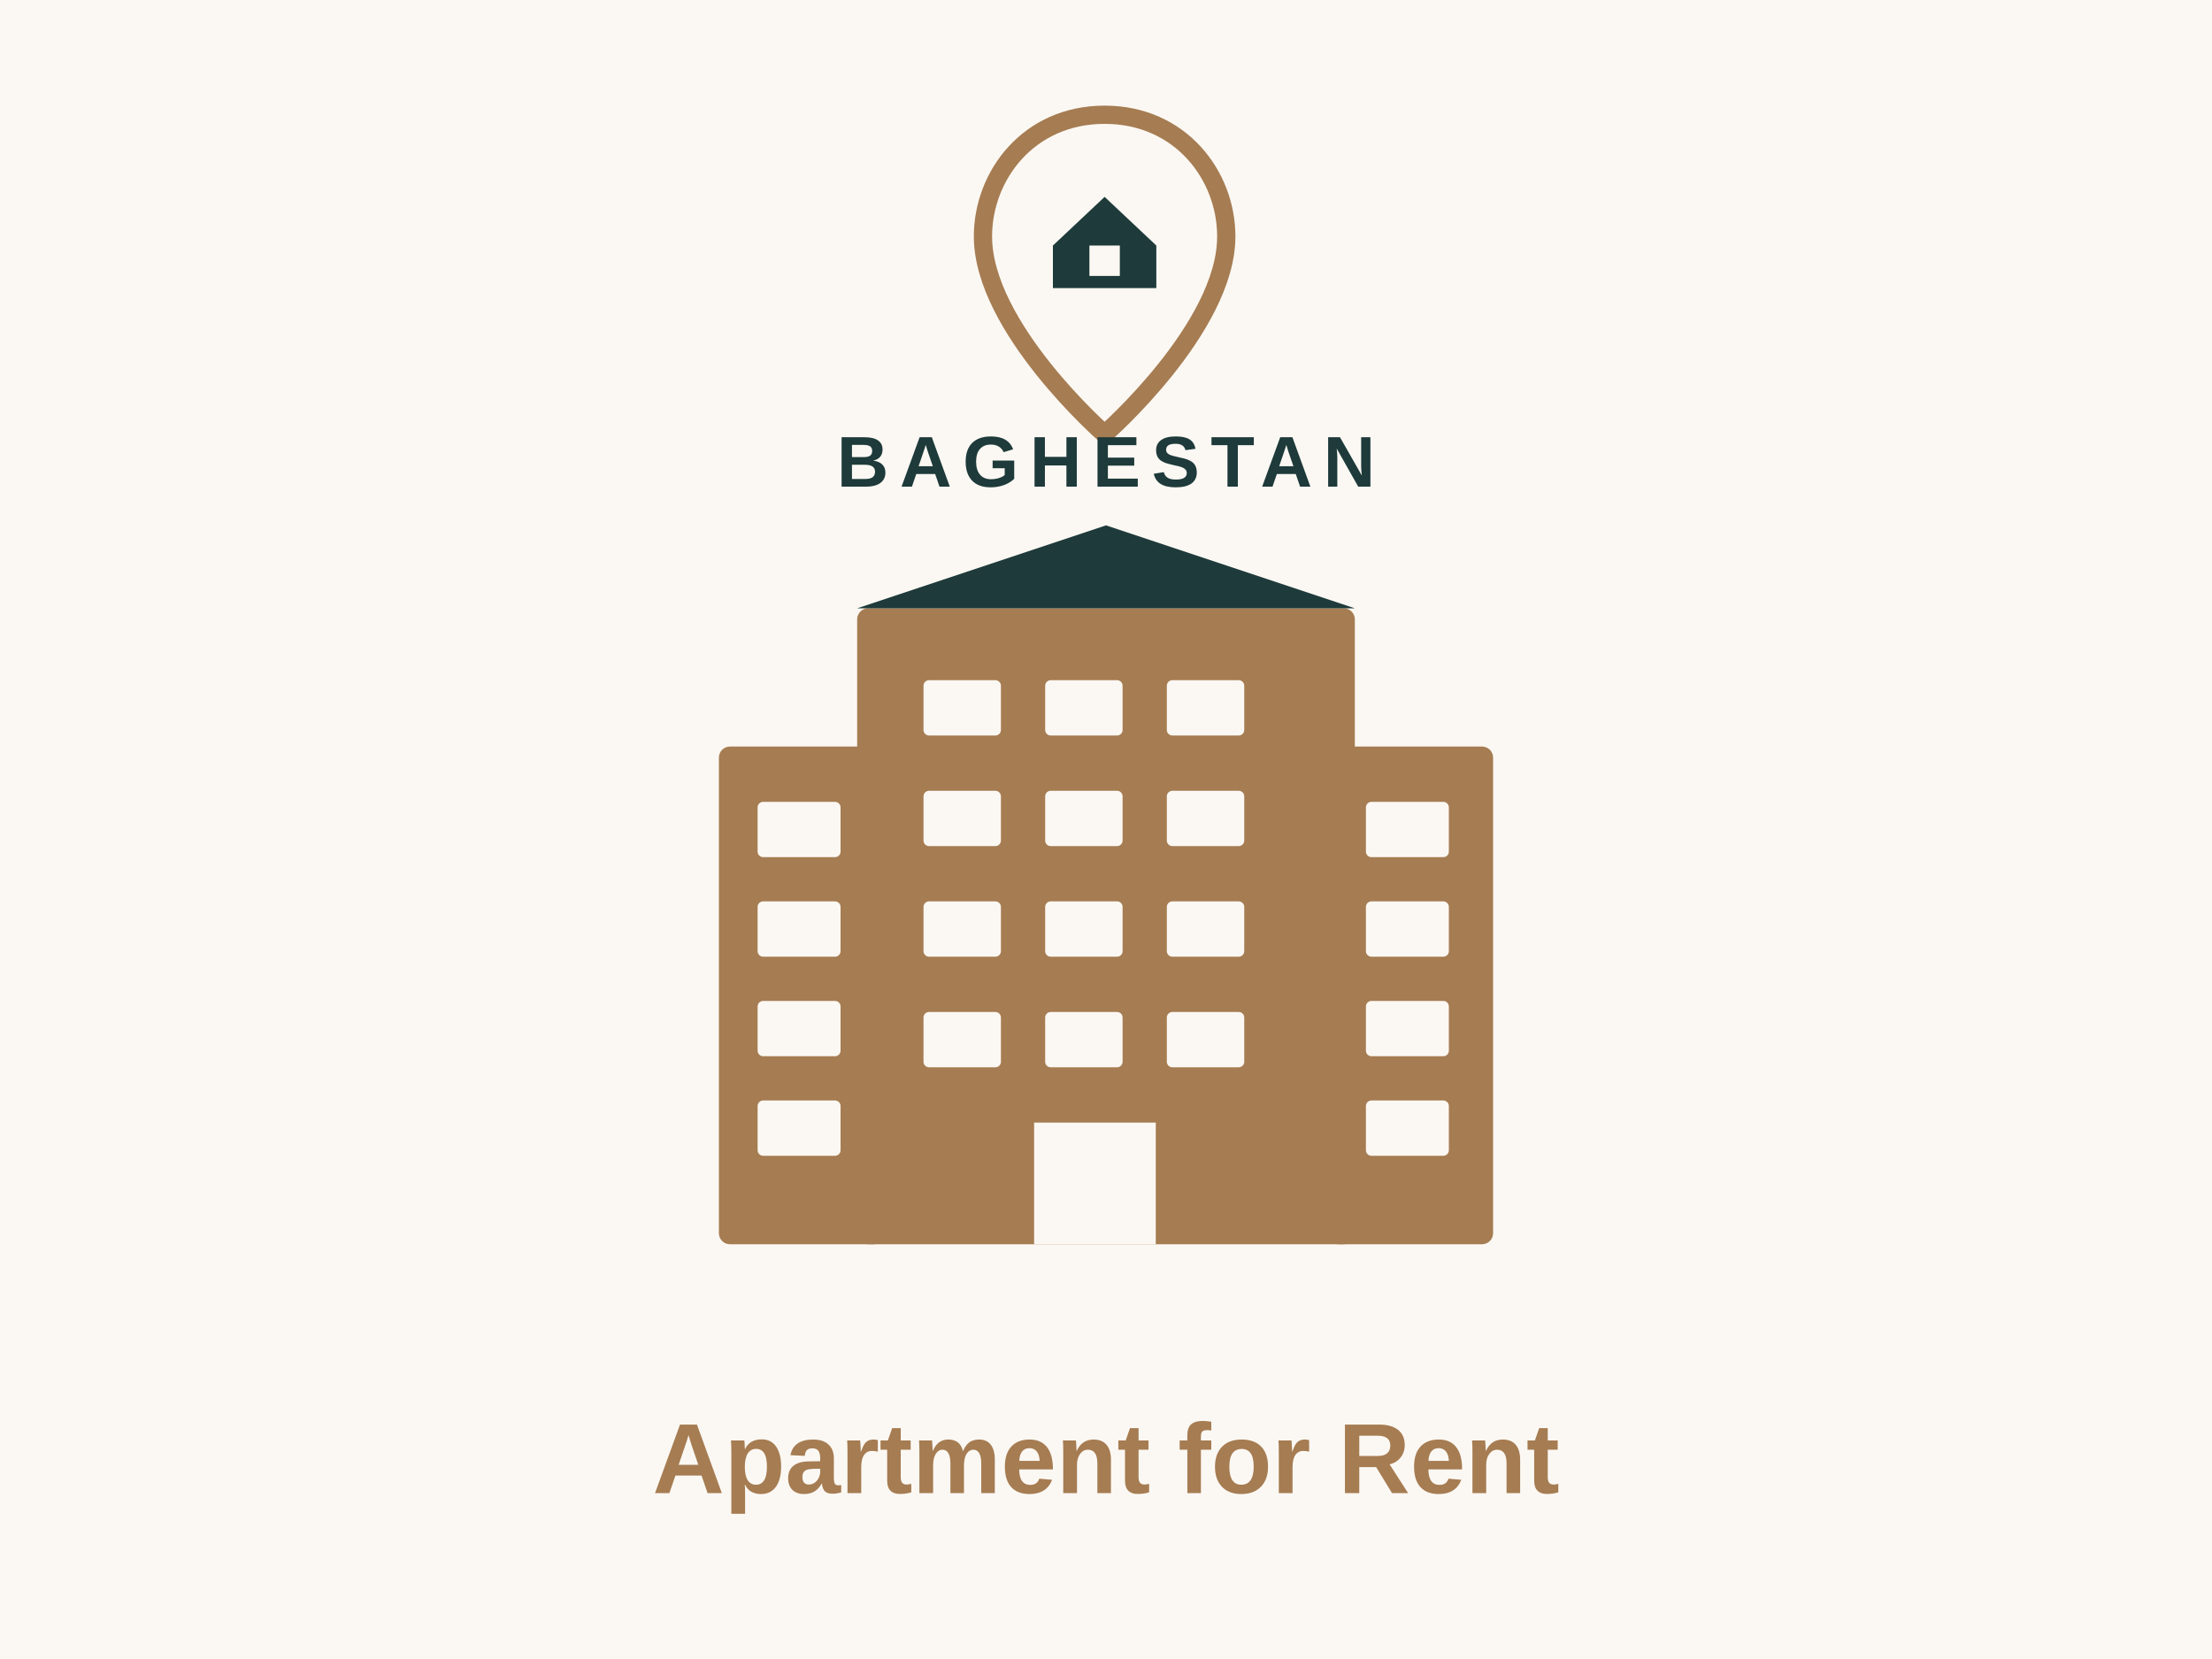
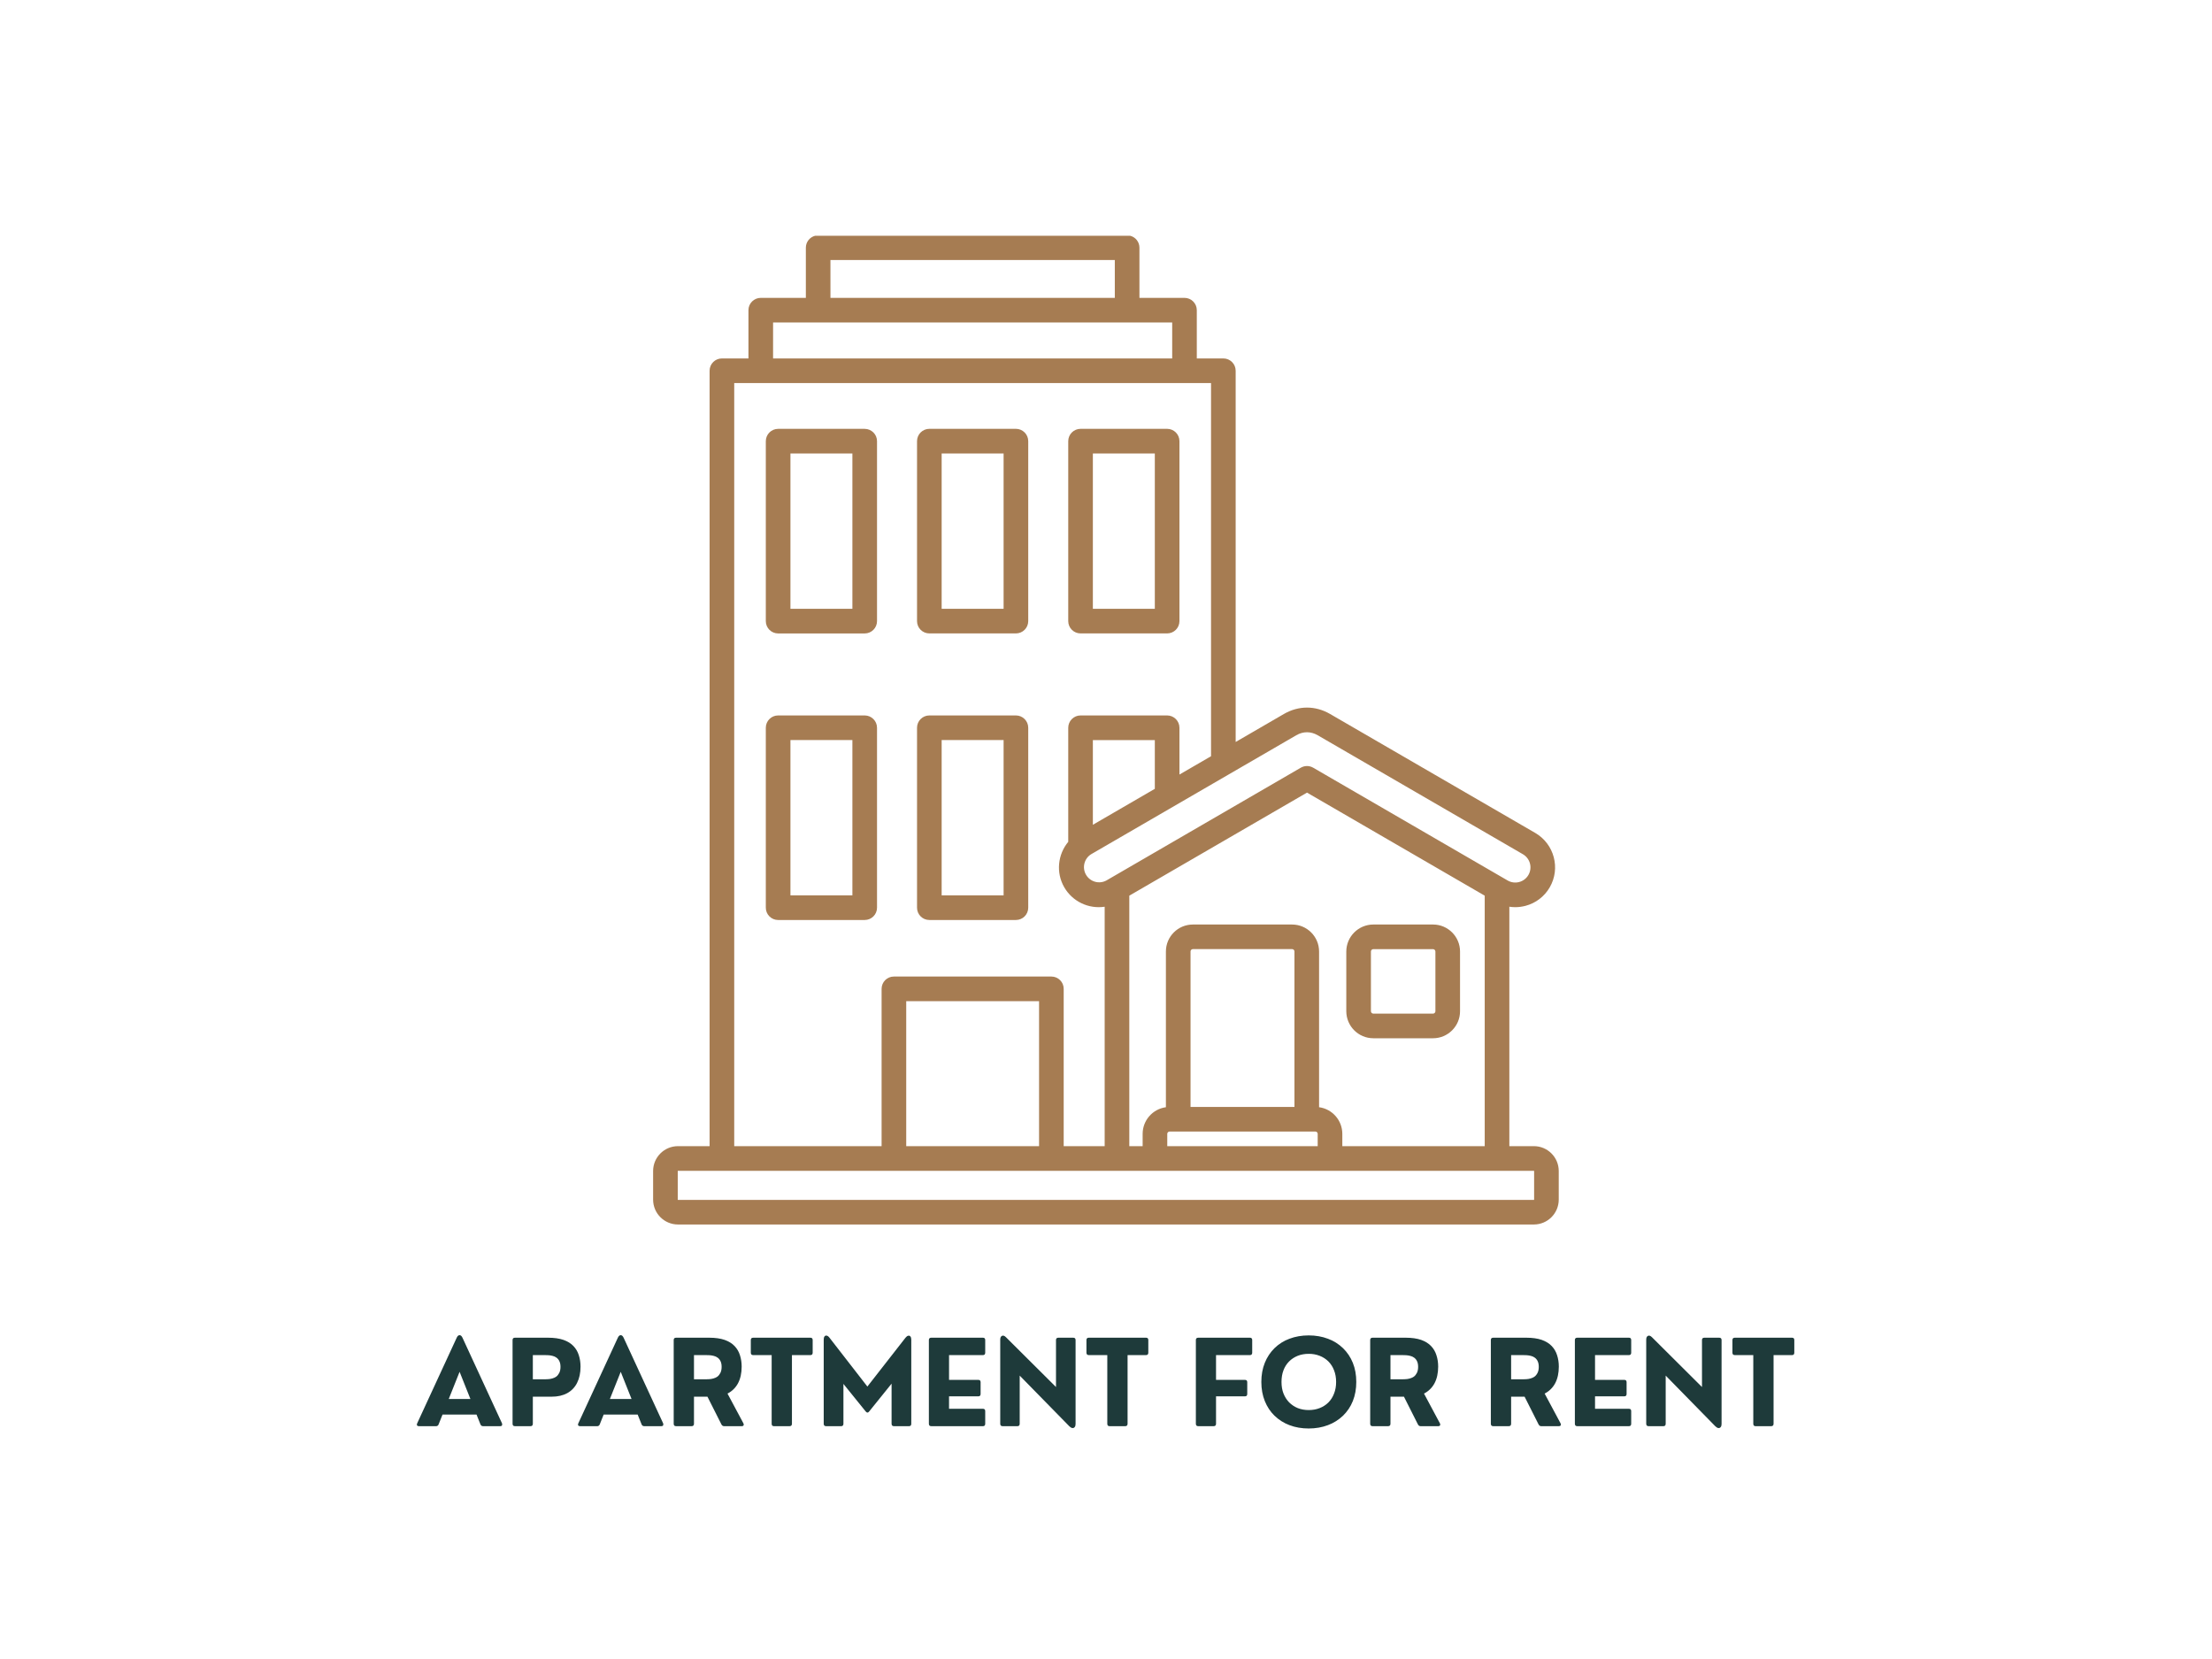
- <svg xmlns="http://www.w3.org/2000/svg" viewBox="0 0 400 300" width="400" height="300">
-   <rect width="400" height="300" fill="#FBF8F3" />
-   <g transform="translate(175,18) scale(0.55)">
-     <path d="M45 5 C20 5 5 25 5 45 C5 75 45 110 45 110 C45 110 85 75 85 45 C85 25 70 5 45 5Z" fill="none" stroke="#A67C52" stroke-width="6" />
-     <path d="M28 48 L45 32 L62 48 L62 62 L28 62Z" fill="#1E3A3A" />
-     <rect x="40" y="48" width="10" height="10" fill="#FBF8F3" />
+ <svg xmlns="http://www.w3.org/2000/svg" width="400" height="300" version="1.0" viewBox="0 0 300 225">
+   <defs>
+     <clipPath id="a">
+       <path d="M88.586 31.906h123v134.25h-123Zm0 0" />
+     </clipPath>
+   </defs>
+   <path fill="#fff" d="M-30-22.5h360v270H-30z" />
+   <path fill="#fff" d="M-30-22.5h360v270H-30z" />
+   <g clip-path="url(#a)">
+     <path fill="#a67c52" fill-rule="evenodd" d="M148.219 61.504h8.402v21.062h-8.402Zm5.05-29.531h-42.71a1.67 1.67 0 0 0-1.266 1.617v6.808h-6.113a1.67 1.67 0 0 0-1.672 1.668v6.547h-3.602a1.67 1.67 0 0 0-1.668 1.672v105.16h-4.293a3.373 3.373 0 0 0-3.367 3.368v3.89a3.373 3.373 0 0 0 3.367 3.367h116.09a3.373 3.373 0 0 0 3.367-3.367v-3.89a3.373 3.373 0 0 0-3.367-3.368h-3.332v-32.472q.392.06.79.062c.464 0 .94-.062 1.405-.183a5.37 5.37 0 0 0 3.282-2.504 5.407 5.407 0 0 0-1.961-7.38L180.39 96.833c-1.989-1.156-4.27-1.156-6.262 0l-6.543 3.797V50.285a1.67 1.67 0 0 0-1.668-1.672h-3.602v-6.547a1.67 1.67 0 0 0-1.671-1.668h-6.11V33.59a1.66 1.66 0 0 0-1.265-1.617m-6.718 53.933h11.738c.926 0 1.672-.746 1.672-1.668V59.832c0-.922-.746-1.672-1.672-1.672h-11.738c-.922 0-1.672.75-1.672 1.672v24.406c0 .922.75 1.668 1.672 1.668m-18.84-24.402h8.402v21.062h-8.402Zm-1.668 24.402a1.67 1.67 0 0 1-1.672-1.668V59.832c0-.922.75-1.672 1.672-1.672h11.742c.918 0 1.668.75 1.668 1.672v24.406a1.67 1.67 0 0 1-1.668 1.668Zm-10.438-3.34h-8.402V61.504h8.402Zm1.668-24.402c.922 0 1.672.75 1.672 1.668v24.406c0 .922-.75 1.672-1.672 1.672h-11.742a1.67 1.67 0 0 1-1.668-1.672V59.832a1.67 1.67 0 0 1 1.668-1.668Zm10.438 42.207h8.402v21.063h-8.402Zm-1.668 24.402a1.67 1.67 0 0 1-1.672-1.668V98.703c0-.926.75-1.672 1.672-1.672h11.742c.918 0 1.668.75 1.668 1.672v24.402a1.67 1.67 0 0 1-1.668 1.668Zm-10.438-3.34h-8.402v-21.062h8.402Zm1.668-24.402c.922 0 1.672.75 1.672 1.672v24.402a1.67 1.67 0 0 1-1.672 1.668h-11.742a1.667 1.667 0 0 1-1.668-1.668V98.703c0-.926.746-1.672 1.668-1.672Zm90.79 65.672c0 .012-.016.031-.028.031H91.945c-.011 0-.027-.02-.027-.03v-3.888c0-.011.016-.027.027-.027h116.09c.012 0 .028.016.028.027Zm-67.141-7.258h-18.016v-19.664h18.016ZM99.578 51.953V155.45h19.988v-21.34c0-.922.743-1.668 1.668-1.668h21.356c.926 0 1.672.746 1.672 1.668v21.34h5.558v-32.476a5.4 5.4 0 0 1-5.476-2.625c-1.168-2.016-.875-4.48.535-6.176V98.703c0-.926.75-1.672 1.672-1.672h11.738c.926 0 1.672.75 1.672 1.672v6.344l4.285-2.484v-50.61Zm5.27-8.215h54.129v4.875h-54.13Zm7.78-8.476h38.567v5.136H112.63Zm43.993 71.722-8.402 4.875v-11.484h8.402Zm19.184-7.265c.941-.547 1.972-.543 2.91 0l27.828 16.136a2.06 2.06 0 0 1 .746 2.813 2.064 2.064 0 0 1-2.812.75l-26.38-15.3a1.7 1.7 0 0 0-.835-.227c-.29 0-.578.078-.84.226l-26.375 15.301a2.06 2.06 0 0 1-2.066-3.562Zm-17.496 54.058c0-.172.144-.312.312-.312h19.777c.172 0 .313.14.313.312v1.668h-20.402Zm17.25-3.652h-14.094v-21.09c0-.168.144-.312.312-.312h13.47c.167 0 .312.144.312.312Zm6.492 5.32v-1.668a3.65 3.65 0 0 0-3.153-3.613V129.04a3.66 3.66 0 0 0-3.652-3.652h-13.469a3.657 3.657 0 0 0-3.652 3.652v21.125a3.65 3.65 0 0 0-3.156 3.613v1.668h-1.809v-33.972l24.102-13.977 24.101 13.977v33.976h-19.312Zm12.625-18.293c0 .172-.149.32-.32.32h-8.106a.327.327 0 0 1-.32-.32v-8.105c0-.172.148-.32.32-.32h8.105c.172 0 .32.148.32.32Zm-.32-11.765c2.019 0 3.66 1.644 3.66 3.66v8.105c0 2.016-1.641 3.66-3.66 3.66h-8.106a3.67 3.67 0 0 1-3.66-3.66v-8.105a3.67 3.67 0 0 1 3.66-3.66Zm0 0" />
  </g>
-   <text x="200" y="88" text-anchor="middle" font-family="Arial, Helvetica, sans-serif" font-size="13" font-weight="700" letter-spacing="2" fill="#1E3A3A">BAGHESTAN</text>
-   <g fill="#A67C52" transform="translate(115,95)">
-     <rect x="40" y="15" width="90" height="115" rx="2" />
-     <rect x="15" y="40" width="30" height="90" rx="2" />
-     <rect x="125" y="40" width="30" height="90" rx="2" />
-     <polygon points="40,15 85,0 130,15" fill="#1E3A3A" />
-     <g fill="#FBF8F3">
-       <rect x="22" y="50" width="15" height="10" rx="1" />
-       <rect x="22" y="68" width="15" height="10" rx="1" />
-       <rect x="22" y="86" width="15" height="10" rx="1" />
-       <rect x="22" y="104" width="15" height="10" rx="1" />
-       <rect x="52" y="28" width="14" height="10" rx="1" />
-       <rect x="74" y="28" width="14" height="10" rx="1" />
-       <rect x="96" y="28" width="14" height="10" rx="1" />
-       <rect x="52" y="48" width="14" height="10" rx="1" />
-       <rect x="74" y="48" width="14" height="10" rx="1" />
-       <rect x="96" y="48" width="14" height="10" rx="1" />
-       <rect x="52" y="68" width="14" height="10" rx="1" />
-       <rect x="74" y="68" width="14" height="10" rx="1" />
-       <rect x="96" y="68" width="14" height="10" rx="1" />
-       <rect x="52" y="88" width="14" height="10" rx="1" />
-       <rect x="74" y="88" width="14" height="10" rx="1" />
-       <rect x="96" y="88" width="14" height="10" rx="1" />
-       <rect x="132" y="50" width="15" height="10" rx="1" />
-       <rect x="132" y="68" width="15" height="10" rx="1" />
-       <rect x="132" y="86" width="15" height="10" rx="1" />
-       <rect x="132" y="104" width="15" height="10" rx="1" />
-     </g>
-     <rect x="72" y="108" width="22" height="22" fill="#FBF8F3" />
-   </g>
-   <text x="200" y="270" text-anchor="middle" font-family="Arial, Helvetica, sans-serif" font-size="18" font-weight="700" fill="#A67C52">Apartment for Rent</text>
+   <path fill="#1e3a3a" d="m62.722 181.424 5.36 11.61q.057.175 0 .281-.065.11-.25.11h-2.298q-.28 0-.375-.25l-.531-1.329h-4.61l-.53 1.328a.35.35 0 0 1-.36.25h-2.313q-.174.001-.25-.109-.065-.105.016-.281l5.36-11.61c.101-.226.234-.343.39-.343s.285.117.39.343m-.39 4.625-1.47 3.688H63.8ZM71.938 193.424h-2.094q-.328 0-.328-.328v-11.36q0-.31.328-.312h4.469c.843 0 1.546.102 2.109.297q.841.3 1.344.828.513.535.734 1.25.234.72.234 1.547 0 1.284-.468 2.203a3.18 3.18 0 0 1-1.328 1.391q-.878.485-2.125.484h-2.547v3.672q0 .328-.328.328m.328-9.64v3.281h1.625q.169.001.437-.016.264-.011.563-.093.294-.076.547-.25.246-.186.406-.5c.113-.22.172-.493.172-.829 0-.32-.055-.582-.157-.78a1.2 1.2 0 0 0-.39-.47 1.4 1.4 0 0 0-.516-.234 3 3 0 0 0-.562-.094c-.188-.007-.356-.015-.5-.015ZM84.576 181.424l5.36 11.61q.057.175 0 .281-.065.11-.25.11h-2.298q-.28 0-.375-.25l-.531-1.329h-4.61l-.53 1.328a.35.35 0 0 1-.36.25h-2.313q-.174.001-.25-.109-.066-.105.016-.281l5.36-11.61c.101-.226.234-.343.39-.343s.285.117.39.343m-.39 4.625-1.47 3.688h2.938ZM98.667 189.002l2.156 4.032q.092.175.015.281-.064.11-.234.11h-2.39q-.253 0-.376-.25l-1.89-3.75H94.12v3.671q0 .328-.328.328h-2.094q-.328 0-.328-.328v-11.36q0-.31.328-.312h4.469c.843 0 1.546.102 2.109.297q.841.3 1.344.828.513.535.734 1.25.234.72.234 1.547-.001 1.329-.5 2.266a3.3 3.3 0 0 1-1.421 1.39m-2.922-5.218H94.12v3.281h1.625q.168.001.437-.016.263-.011.563-.093.294-.076.547-.25.246-.186.406-.5c.113-.22.172-.493.172-.829 0-.32-.055-.582-.157-.78a1.2 1.2 0 0 0-.39-.47 1.4 1.4 0 0 0-.516-.234 3 3 0 0 0-.562-.094c-.188-.007-.356-.015-.5-.015M107.078 193.424h-2.11q-.313 0-.312-.328v-9.312h-2.5q-.328 0-.328-.328v-1.72q0-.31.328-.312h7.75q.311.001.312.313v1.719q0 .328-.312.328h-2.5v9.312q0 .328-.328.328M114.076 193.424h-2.032q-.328 0-.328-.328V181.69c0-.195.035-.344.11-.438q.123-.153.296-.109.188.036.375.281l5.141 6.625 5.172-6.625c.125-.156.242-.242.36-.265q.185-.047.296.093c.082.094.125.243.125.438v11.406q0 .328-.312.328h-2.032q-.328 0-.328-.328v-5.437l-3.047 3.781c-.148.187-.296.187-.453 0l-3.03-3.75v5.406q-.001.328-.313.328M133.307 193.424h-7q-.33 0-.329-.328v-11.36q0-.31.329-.312h7q.311.001.312.313v1.719q0 .328-.312.328h-4.594v3.36h3.969q.311 0 .312.312v1.593q0 .329-.312.328h-3.97v1.688h4.595q.311 0 .312.312v1.72q0 .327-.312.327M137.984 193.424h-2q-.328 0-.328-.328V181.69q0-.404.234-.516.232-.124.547.188l6.781 6.75v-6.375q0-.312.328-.313h2q.329.001.328.313v11.406q-.001.268-.125.406a.31.31 0 0 1-.312.125q-.188-.016-.422-.25l-6.719-6.859v6.531q0 .328-.312.328M152.598 193.424h-2.11q-.314 0-.312-.328v-9.312h-2.5q-.328 0-.328-.328v-1.72q0-.31.328-.312h7.75q.312.001.313.313v1.719q-.001.328-.313.328h-2.5v9.312q0 .328-.328.328M164.595 193.424h-2.079q-.327 0-.328-.328v-11.36q0-.31.328-.312h7q.312.001.313.313v1.719q-.001.328-.313.328h-4.593v3.36h3.922q.311 0 .312.312v1.593q0 .329-.312.328h-3.922v3.72q0 .327-.328.327M177.49 193.737q-1.425 0-2.609-.453a5.9 5.9 0 0 1-2.03-1.282q-.844-.824-1.313-1.984-.47-1.17-.47-2.594 0-1.435.47-2.593a5.8 5.8 0 0 1 1.312-1.985 5.7 5.7 0 0 1 2.031-1.281q1.185-.452 2.61-.453 1.418 0 2.61.453a5.74 5.74 0 0 1 3.374 3.266q.47 1.159.469 2.593 0 1.424-.469 2.594a5.7 5.7 0 0 1-1.328 1.984 6 6 0 0 1-2.047 1.282q-1.19.452-2.61.453m0-2.5q.81.002 1.485-.266a3.4 3.4 0 0 0 1.188-.765q.497-.5.765-1.204.281-.7.281-1.578 0-.874-.28-1.578a3.4 3.4 0 0 0-.766-1.203 3.5 3.5 0 0 0-1.188-.766 4 4 0 0 0-1.484-.265q-.816.001-1.485.265-.674.269-1.172.766c-.335.336-.59.734-.765 1.203-.18.469-.266.996-.266 1.578q-.002.861.266 1.563.28.703.765 1.203.498.502 1.172.781.686.268 1.485.266M193.128 189.002l2.156 4.032q.093.175.016.281-.064.11-.235.11h-2.39q-.252 0-.375-.25l-1.89-3.75h-1.829v3.671q0 .328-.328.328h-2.094q-.328 0-.328-.328v-11.36q0-.31.328-.312h4.469c.844 0 1.547.102 2.11.297q.841.3 1.343.828c.344.356.586.774.734 1.25q.235.72.235 1.547-.001 1.329-.5 2.266a3.3 3.3 0 0 1-1.422 1.39m-2.922-5.218h-1.625v3.281h1.625q.169.001.437-.016.264-.011.563-.093.294-.076.547-.25.246-.186.406-.5c.113-.22.172-.493.172-.829 0-.32-.055-.582-.156-.78a1.2 1.2 0 0 0-.39-.47 1.4 1.4 0 0 0-.517-.234 3 3 0 0 0-.562-.094c-.188-.007-.356-.015-.5-.015M209.491 189.002l2.156 4.032q.094.175.016.281-.065.11-.234.11h-2.391q-.252 0-.375-.25l-1.89-3.75h-1.829v3.671q0 .328-.328.328h-2.094q-.328 0-.328-.328v-11.36q0-.31.328-.312h4.469c.844 0 1.547.102 2.11.297.562.2 1.007.477 1.343.828.344.356.586.774.735 1.25q.234.72.234 1.547-.001 1.329-.5 2.266a3.3 3.3 0 0 1-1.422 1.39m-2.922-5.218h-1.625v3.281h1.625q.169.001.438-.016.263-.011.562-.093.294-.076.547-.25.247-.186.406-.5c.114-.22.172-.493.172-.829 0-.32-.055-.582-.156-.78a1.2 1.2 0 0 0-.39-.47 1.4 1.4 0 0 0-.516-.234 3 3 0 0 0-.563-.094c-.187-.007-.355-.015-.5-.015M220.918 193.424h-7q-.328 0-.328-.328v-11.36q0-.31.328-.312h7q.311.001.312.313v1.719q0 .328-.312.328h-4.594v3.36h3.969q.311 0 .312.312v1.593q0 .329-.312.328h-3.969v1.688h4.594q.311 0 .312.312v1.72q0 .327-.312.327M225.595 193.424h-2q-.328 0-.328-.328V181.69q0-.404.235-.516c.156-.082.335-.02.546.188l6.782 6.75v-6.375q0-.312.328-.313h2q.328.001.328.313v11.406q-.001.268-.125.406a.31.31 0 0 1-.313.125q-.187-.016-.421-.25l-6.72-6.859v6.531q0 .328-.312.328M240.21 193.424h-2.11q-.313 0-.312-.328v-9.312h-2.5q-.33 0-.329-.328v-1.72q0-.31.329-.312h7.75q.311.001.312.313v1.719q0 .328-.312.328h-2.5v9.312q0 .328-.329.328m0 0" />
</svg>
